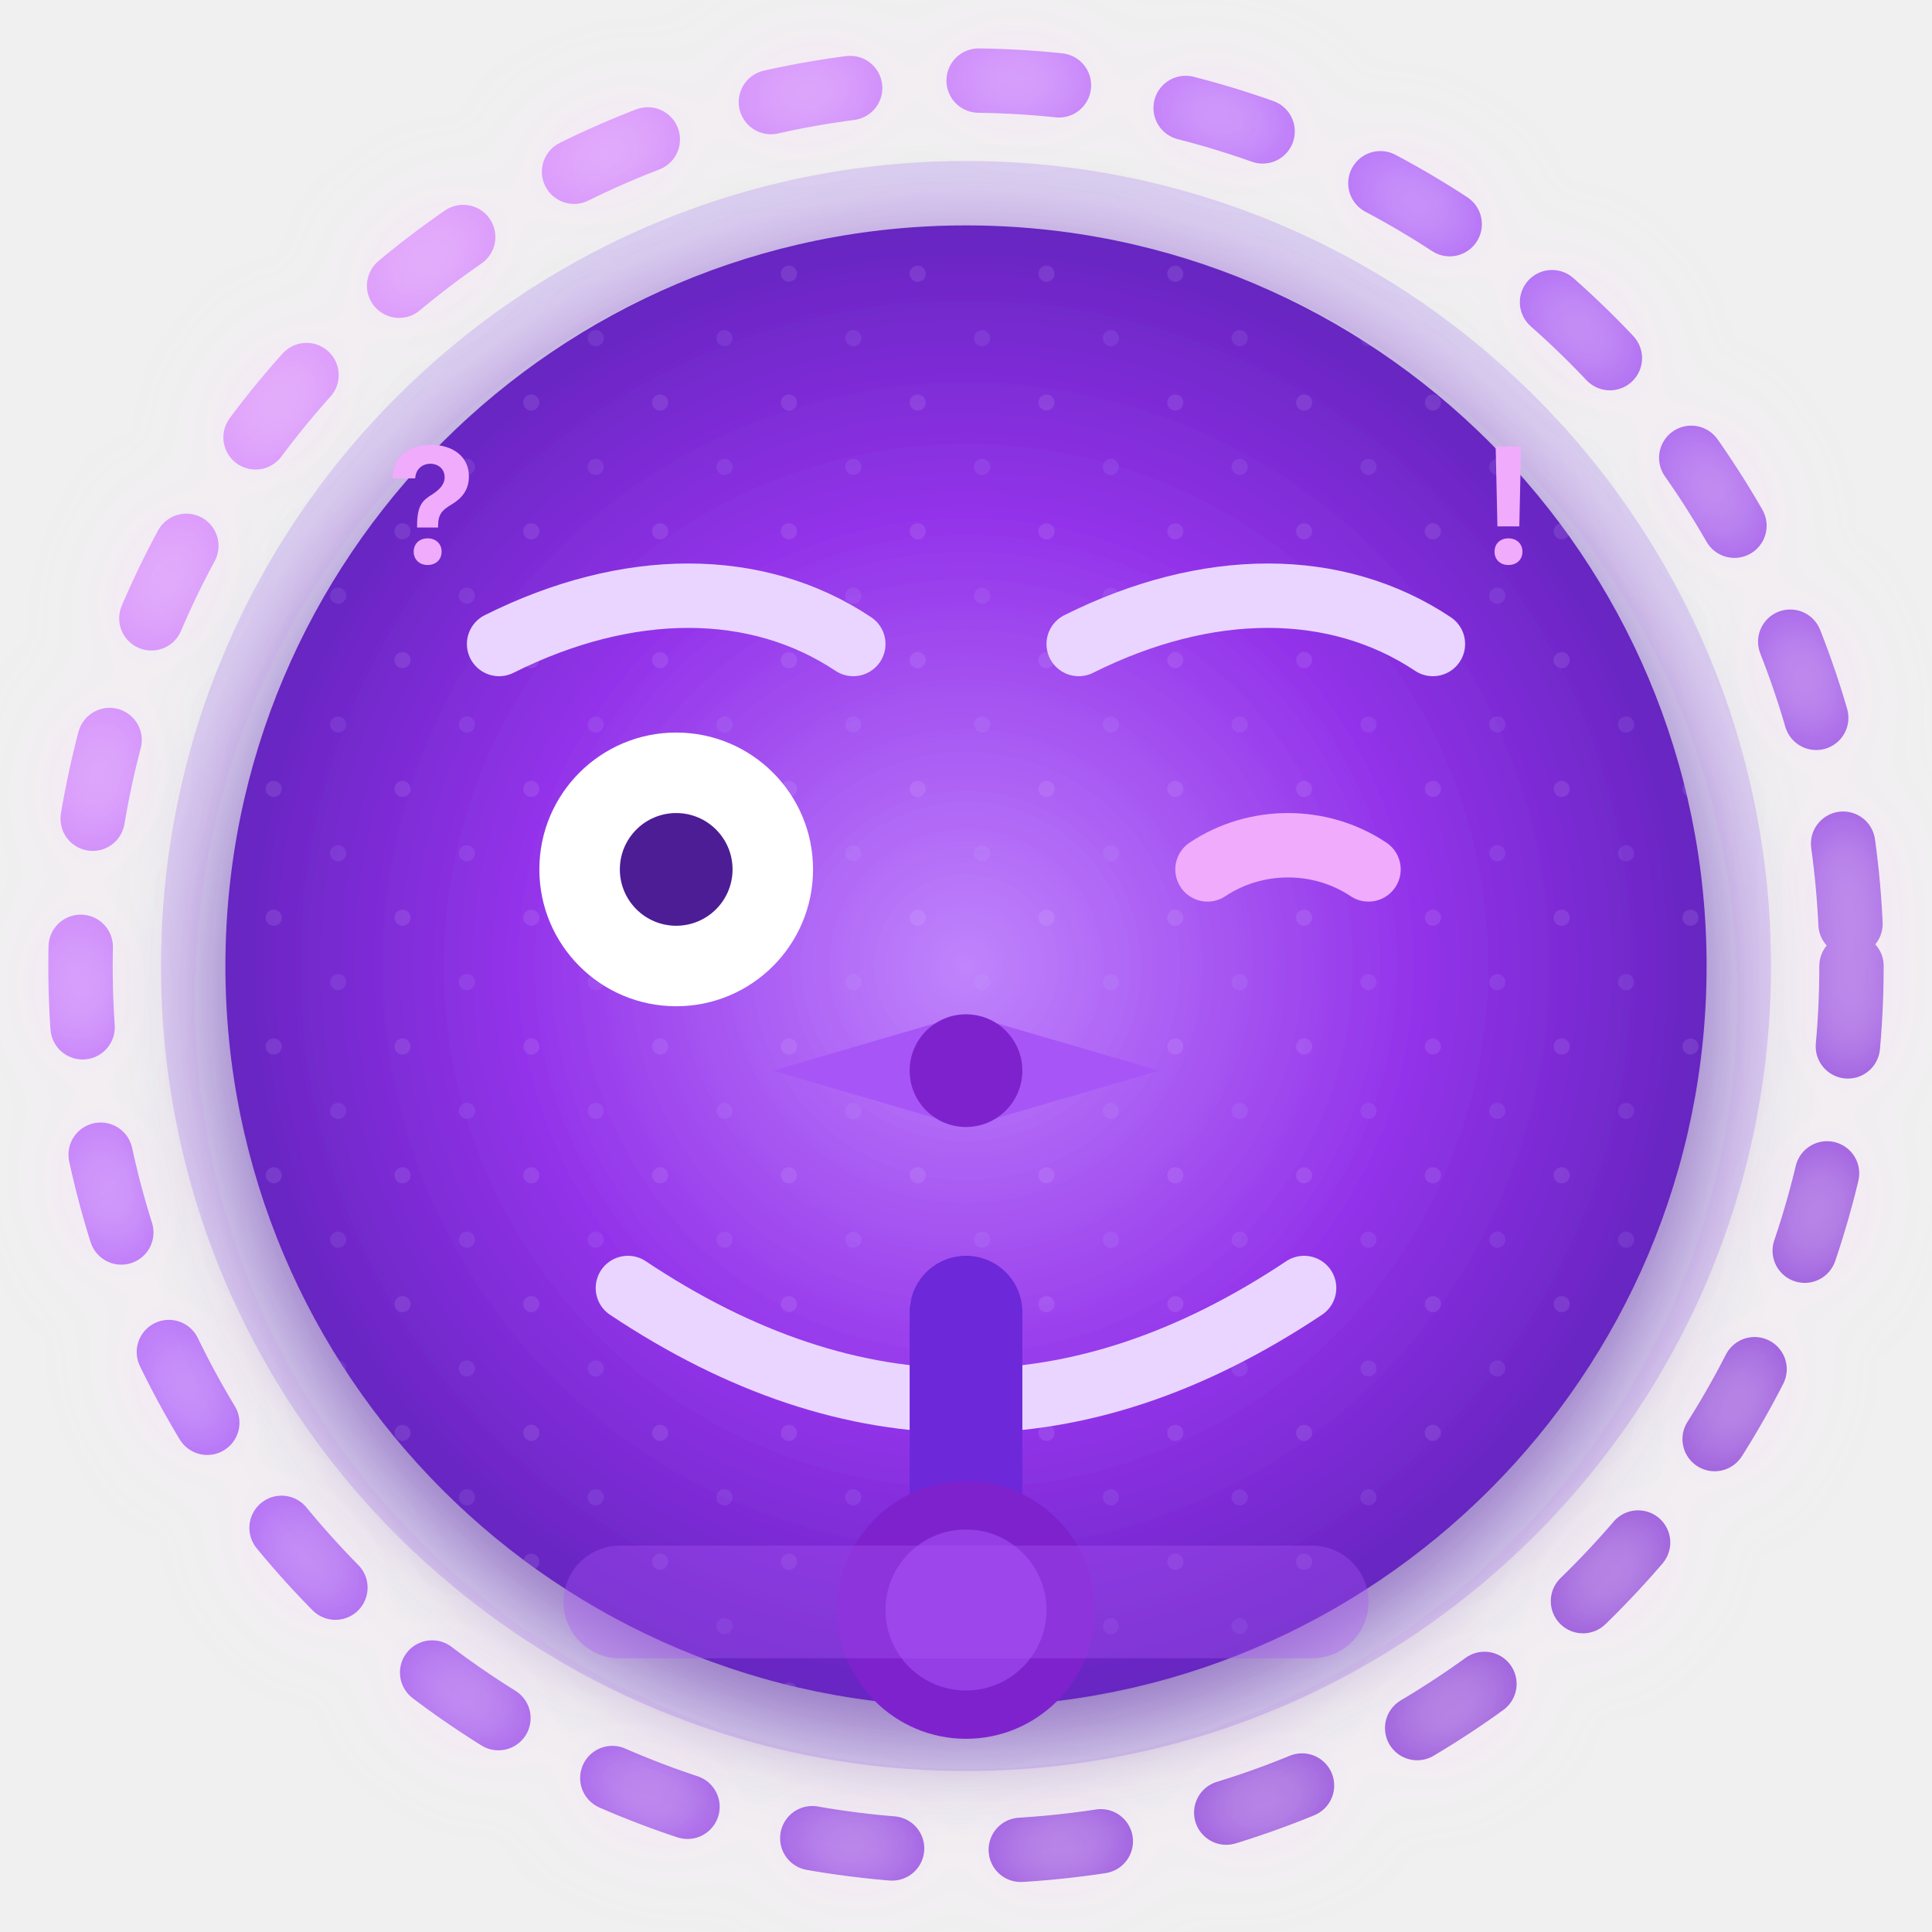
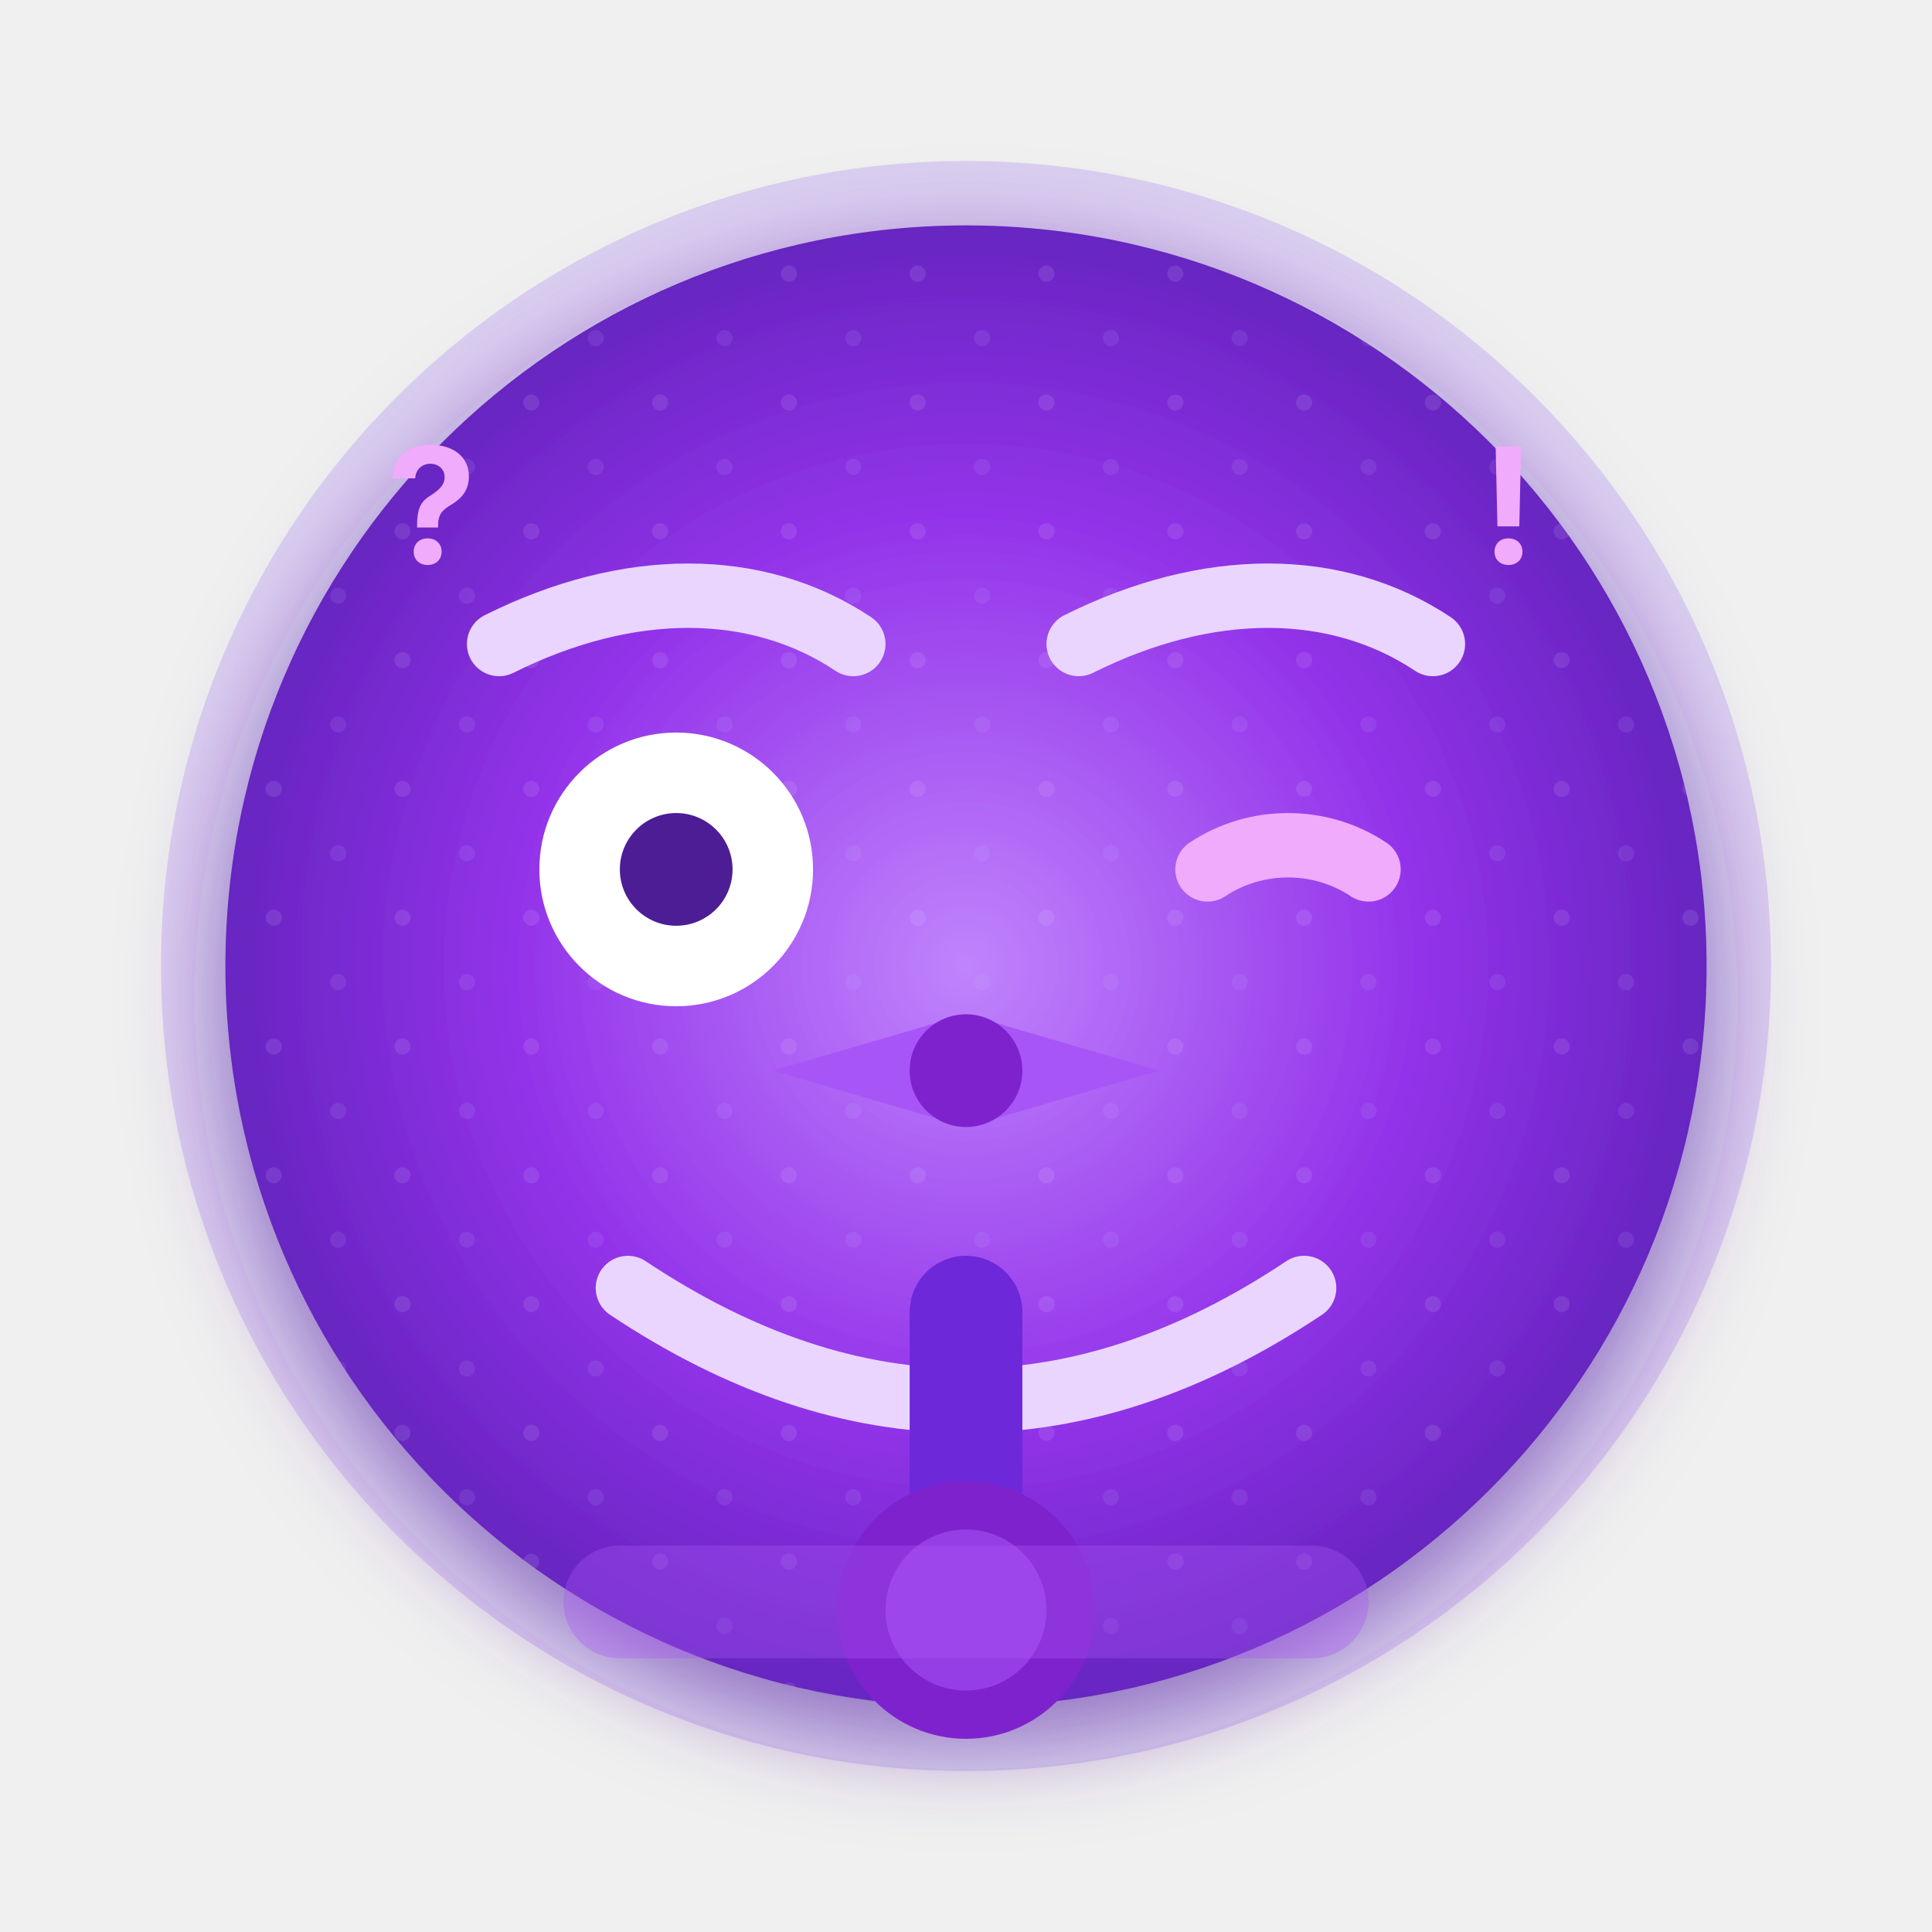
<svg xmlns="http://www.w3.org/2000/svg" width="240" height="240" viewBox="0 0 240 240" fill="none" aria-labelledby="title desc" role="img">
  <defs>
    <radialGradient id="punchyFace" cx="0.5" cy="0.5" r="0.55">
      <stop offset="0%" stop-color="#C084FC" />
      <stop offset="55%" stop-color="#9333EA" />
      <stop offset="100%" stop-color="#5B21B6" />
    </radialGradient>
    <linearGradient id="punchyRing" x1="0" y1="0" x2="1" y2="1">
      <stop offset="0%" stop-color="#F0ABFC" />
      <stop offset="40%" stop-color="#A855F7" />
      <stop offset="100%" stop-color="#7E22CE" />
    </linearGradient>
    <filter id="punchyGlow" x="-50%" y="-50%" width="200%" height="200%">
      <feGaussianBlur in="SourceGraphic" stdDeviation="5" result="b" />
      <feColorMatrix in="b" type="matrix" values="0 0 0 0 1  0 0 0 0 0.7  0 0 0 0 1  0 0 0 0.55 0" result="c" />
      <feBlend in="SourceGraphic" in2="c" mode="screen" />
    </filter>
    <filter id="punchyInnerShadow" x="-50%" y="-50%" width="200%" height="200%">
      <feDropShadow dx="0" dy="4" stdDeviation="6" flood-color="#4C1D95" flood-opacity="0.55" />
    </filter>
    <pattern id="punchyDots" width="16" height="16" patternUnits="userSpaceOnUse">
      <circle cx="2" cy="2" r="1" fill="#E9D5FF" />
      <circle cx="10" cy="10" r="1" fill="#C4B5FD" />
    </pattern>
    <style>
  .p-ring { stroke-dasharray: 10 16; }
      .p-eye { animation: pr-blink 6s ease-in-out infinite; transform-origin: center; }
      .p-eye.wink path { animation: pr-wink 6s ease-in-out infinite; }
      .p-mouth { animation: pr-talk 3.4s ease-in-out infinite; transform-origin: 120px 150px; }
      .p-burst { animation: pr-bob 4.2s ease-in-out infinite; }
      .p-burst:nth-child(2) { animation-delay:1.2s; }
      .p-mic { animation: pr-bounce 5s ease-in-out infinite; transform-origin: 120px 180px; }
      .p-bow { animation: pr-pulse 5.5s ease-in-out infinite; transform-origin:120px 128px; }
      .p-halo { animation: pr-halo 5s ease-in-out infinite; }
  /* pr-spin &amp; pr-hue removed: ring static */
      @keyframes pr-blink { 0%,5%,95%,100% { transform: scaleY(1);} 2%,3% { transform: scaleY(.12);} }
      @keyframes pr-wink { 0%,10%,90%,100% { stroke-dasharray:40 0; } 45%,55% { stroke-dasharray:0 40; } }
      @keyframes pr-talk { 0%,100% { transform: scale(1);} 50% { transform: scale(1.08);} }
      @keyframes pr-bob { 0%,100% { transform: translateY(0);} 50% { transform: translateY(-10px);} }
      @keyframes pr-bounce { 0%,100% { transform: translateY(0);} 35% { transform: translateY(-14px);} 70% { transform: translateY(-6px);} }
      @keyframes pr-pulse { 0%,100% { transform: scale(1);} 50% { transform: scale(1.12);} }
      @keyframes pr-halo { 0%,100% { opacity:.25; transform:scale(1);} 50% { opacity:.45; transform:scale(1.08);} }
    </style>
  </defs>
-   <g filter="url(#punchyGlow)">
-     <circle cx="120" cy="120" r="110" fill="none" stroke="url(#punchyRing)" stroke-width="8" class="p-ring" stroke-linecap="round" />
-   </g>
  <circle cx="120" cy="120" r="100" fill="#7C3AED" opacity="0.18" class="p-halo" />
  <circle cx="120" cy="120" r="92" fill="url(#punchyFace)" filter="url(#punchyInnerShadow)" />
  <circle cx="120" cy="120" r="92" fill="url(#punchyDots)" opacity="0.12" />
  <g class="p-eye">
    <circle cx="84" cy="108" r="17" fill="#FFF" />
    <circle cx="84" cy="108" r="7" fill="#4C1D95" />
  </g>
  <g class="p-eye wink">
    <path d="M150 108 C156 104 164 104 170 108" stroke="#F0ABFC" stroke-width="8" stroke-linecap="round" />
  </g>
  <path d="M62 80 C78 72 94 72 106 80" stroke="#E9D5FF" stroke-width="8" stroke-linecap="round" />
  <path d="M134 80 C150 72 166 72 178 80" stroke="#E9D5FF" stroke-width="8" stroke-linecap="round" />
  <path class="p-mouth" d="M78 160 Q120 188 162 160" stroke="#E9D5FF" stroke-width="8" stroke-linecap="round" fill="none" />
  <g class="p-bow">
    <path d="M96 133 L120 140 L144 133 L120 126 Z" fill="#A855F7" />
    <circle cx="120" cy="133" r="7" fill="#7E22CE" />
  </g>
  <g class="p-mic">
    <rect x="113" y="156" width="14" height="36" rx="7" fill="#6D28D9" />
    <circle cx="120" cy="200" r="16" fill="#7E22CE" />
    <circle cx="120" cy="200" r="10" fill="#A855F7" opacity="0.55" />
  </g>
  <g font-family="Inter, Arial" font-weight="700" fill="#F0ABFC" font-size="20">
    <text class="p-burst" x="184" y="70">!</text>
    <text class="p-burst" x="48" y="70">?</text>
  </g>
  <rect x="70" y="192" width="100" height="14" rx="7" fill="#A855F7" opacity="0.35" />
</svg>
